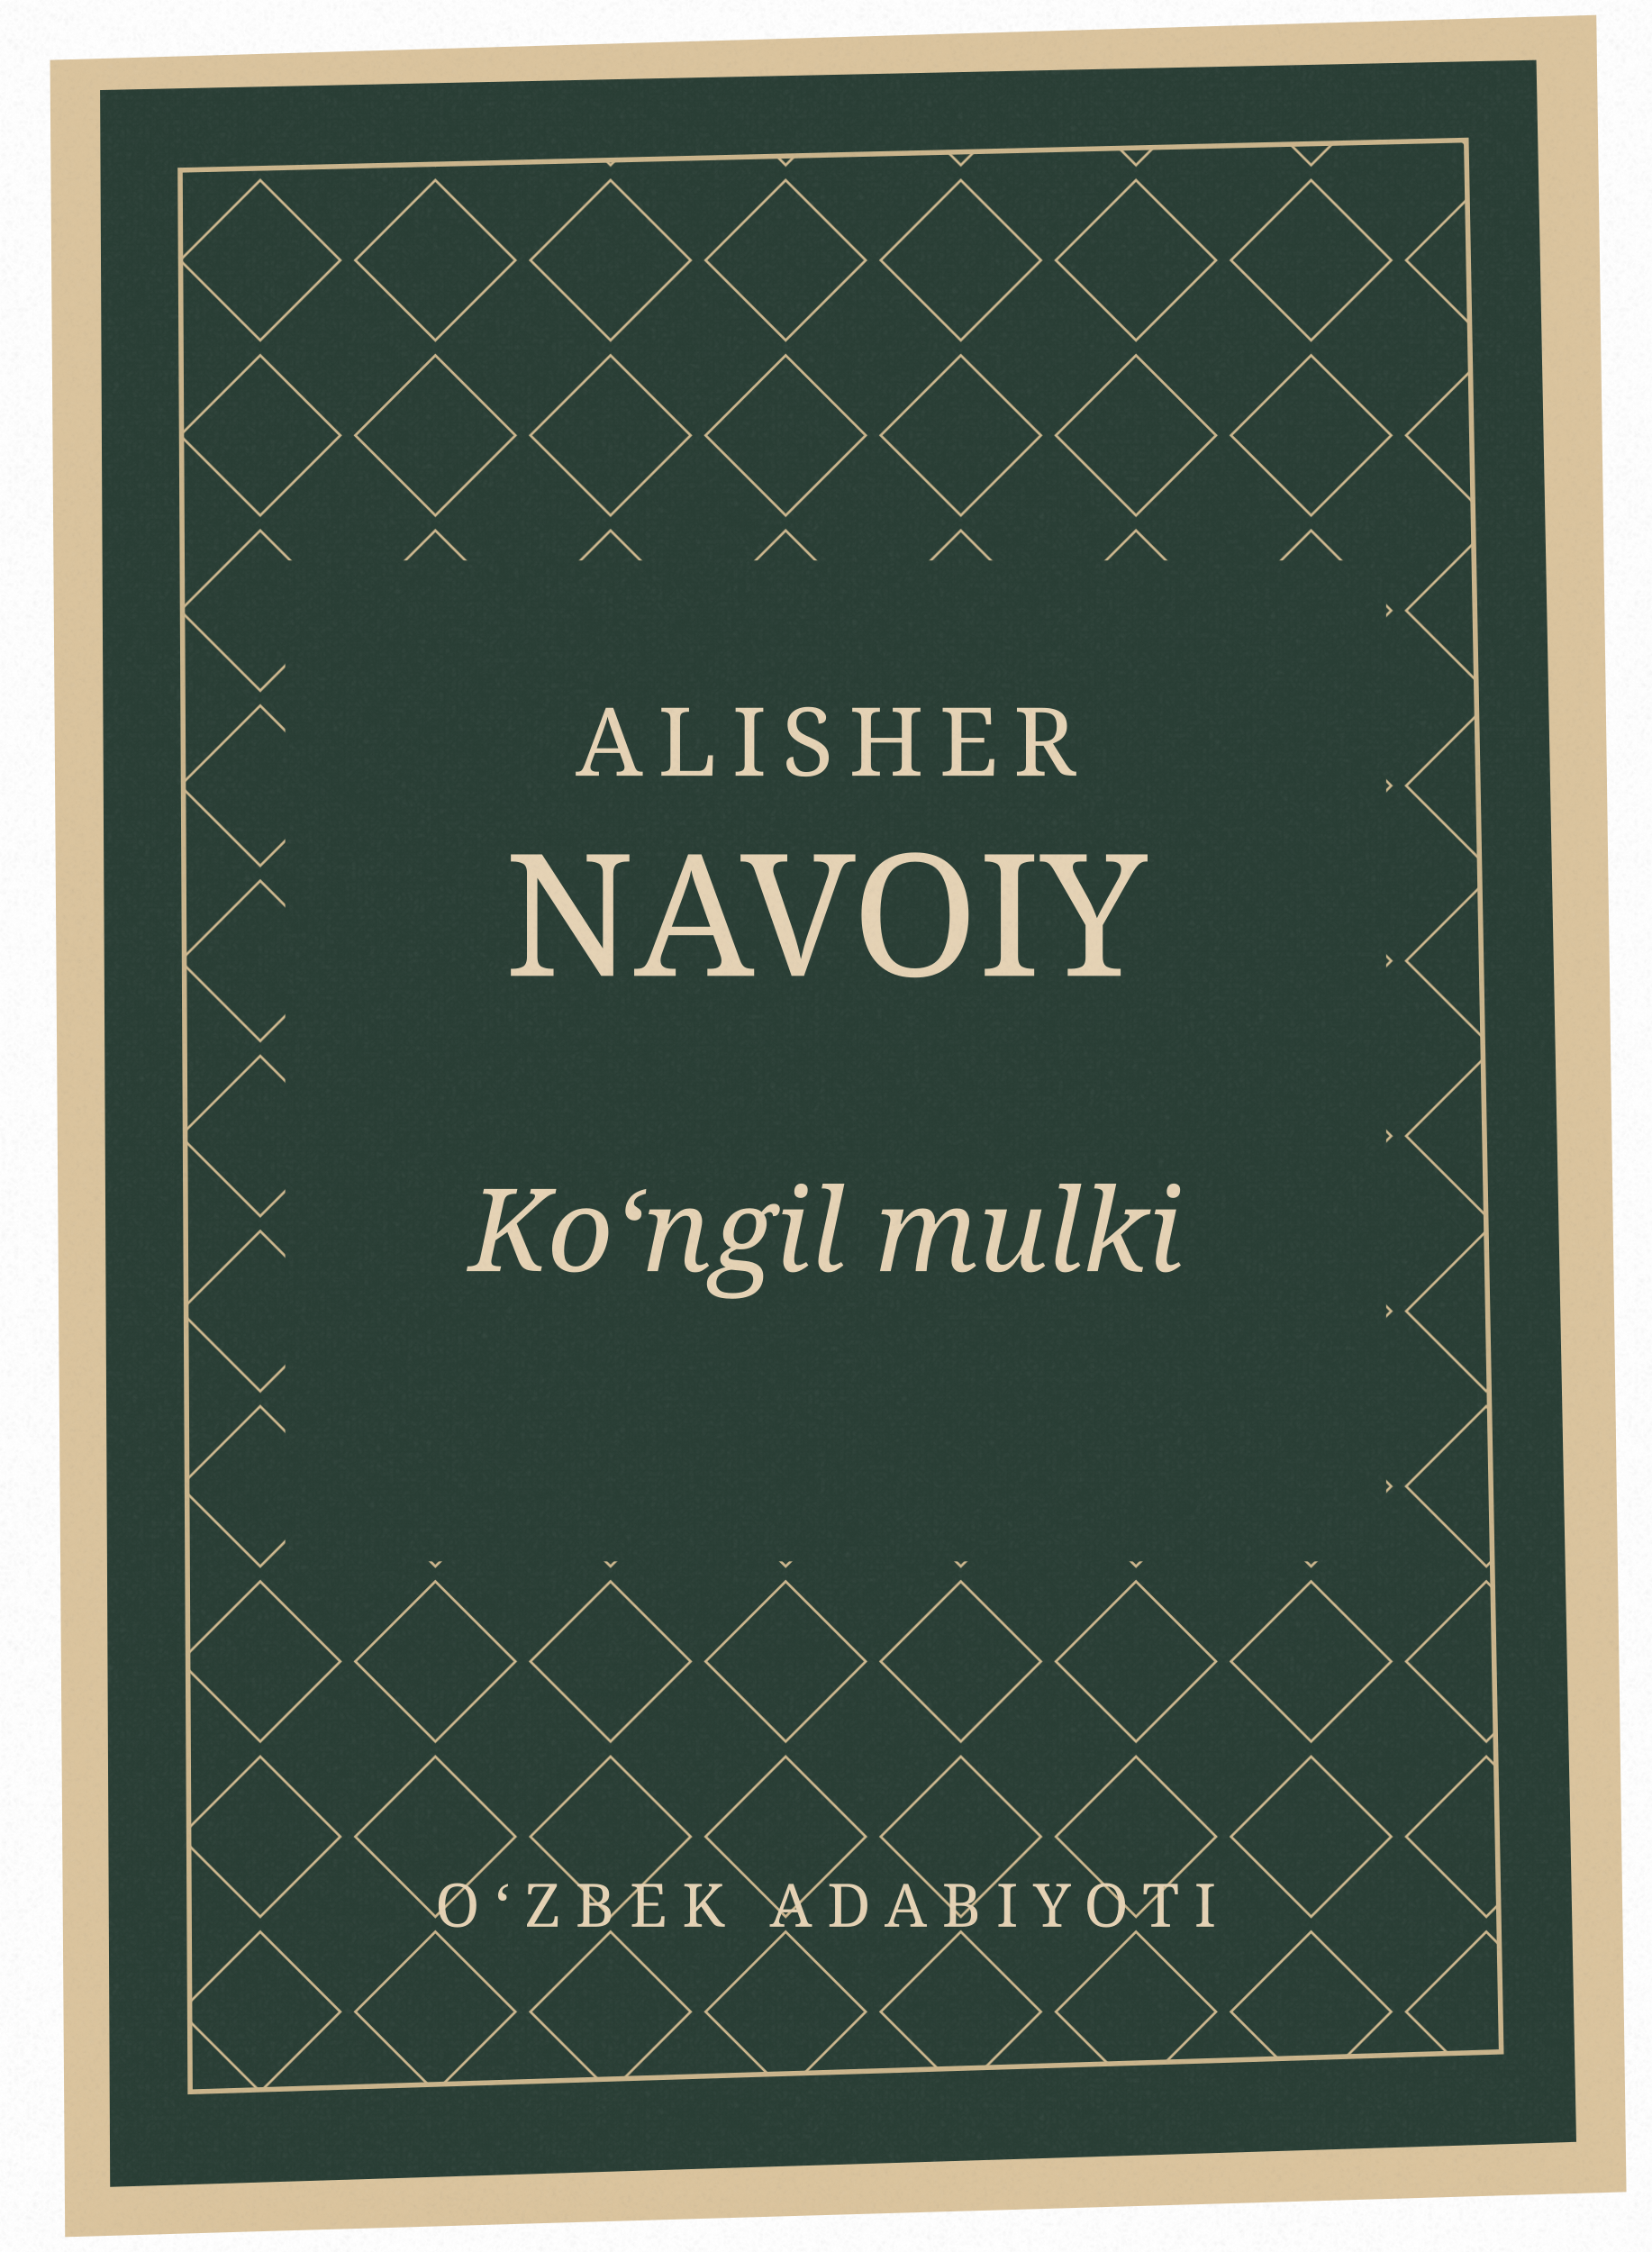
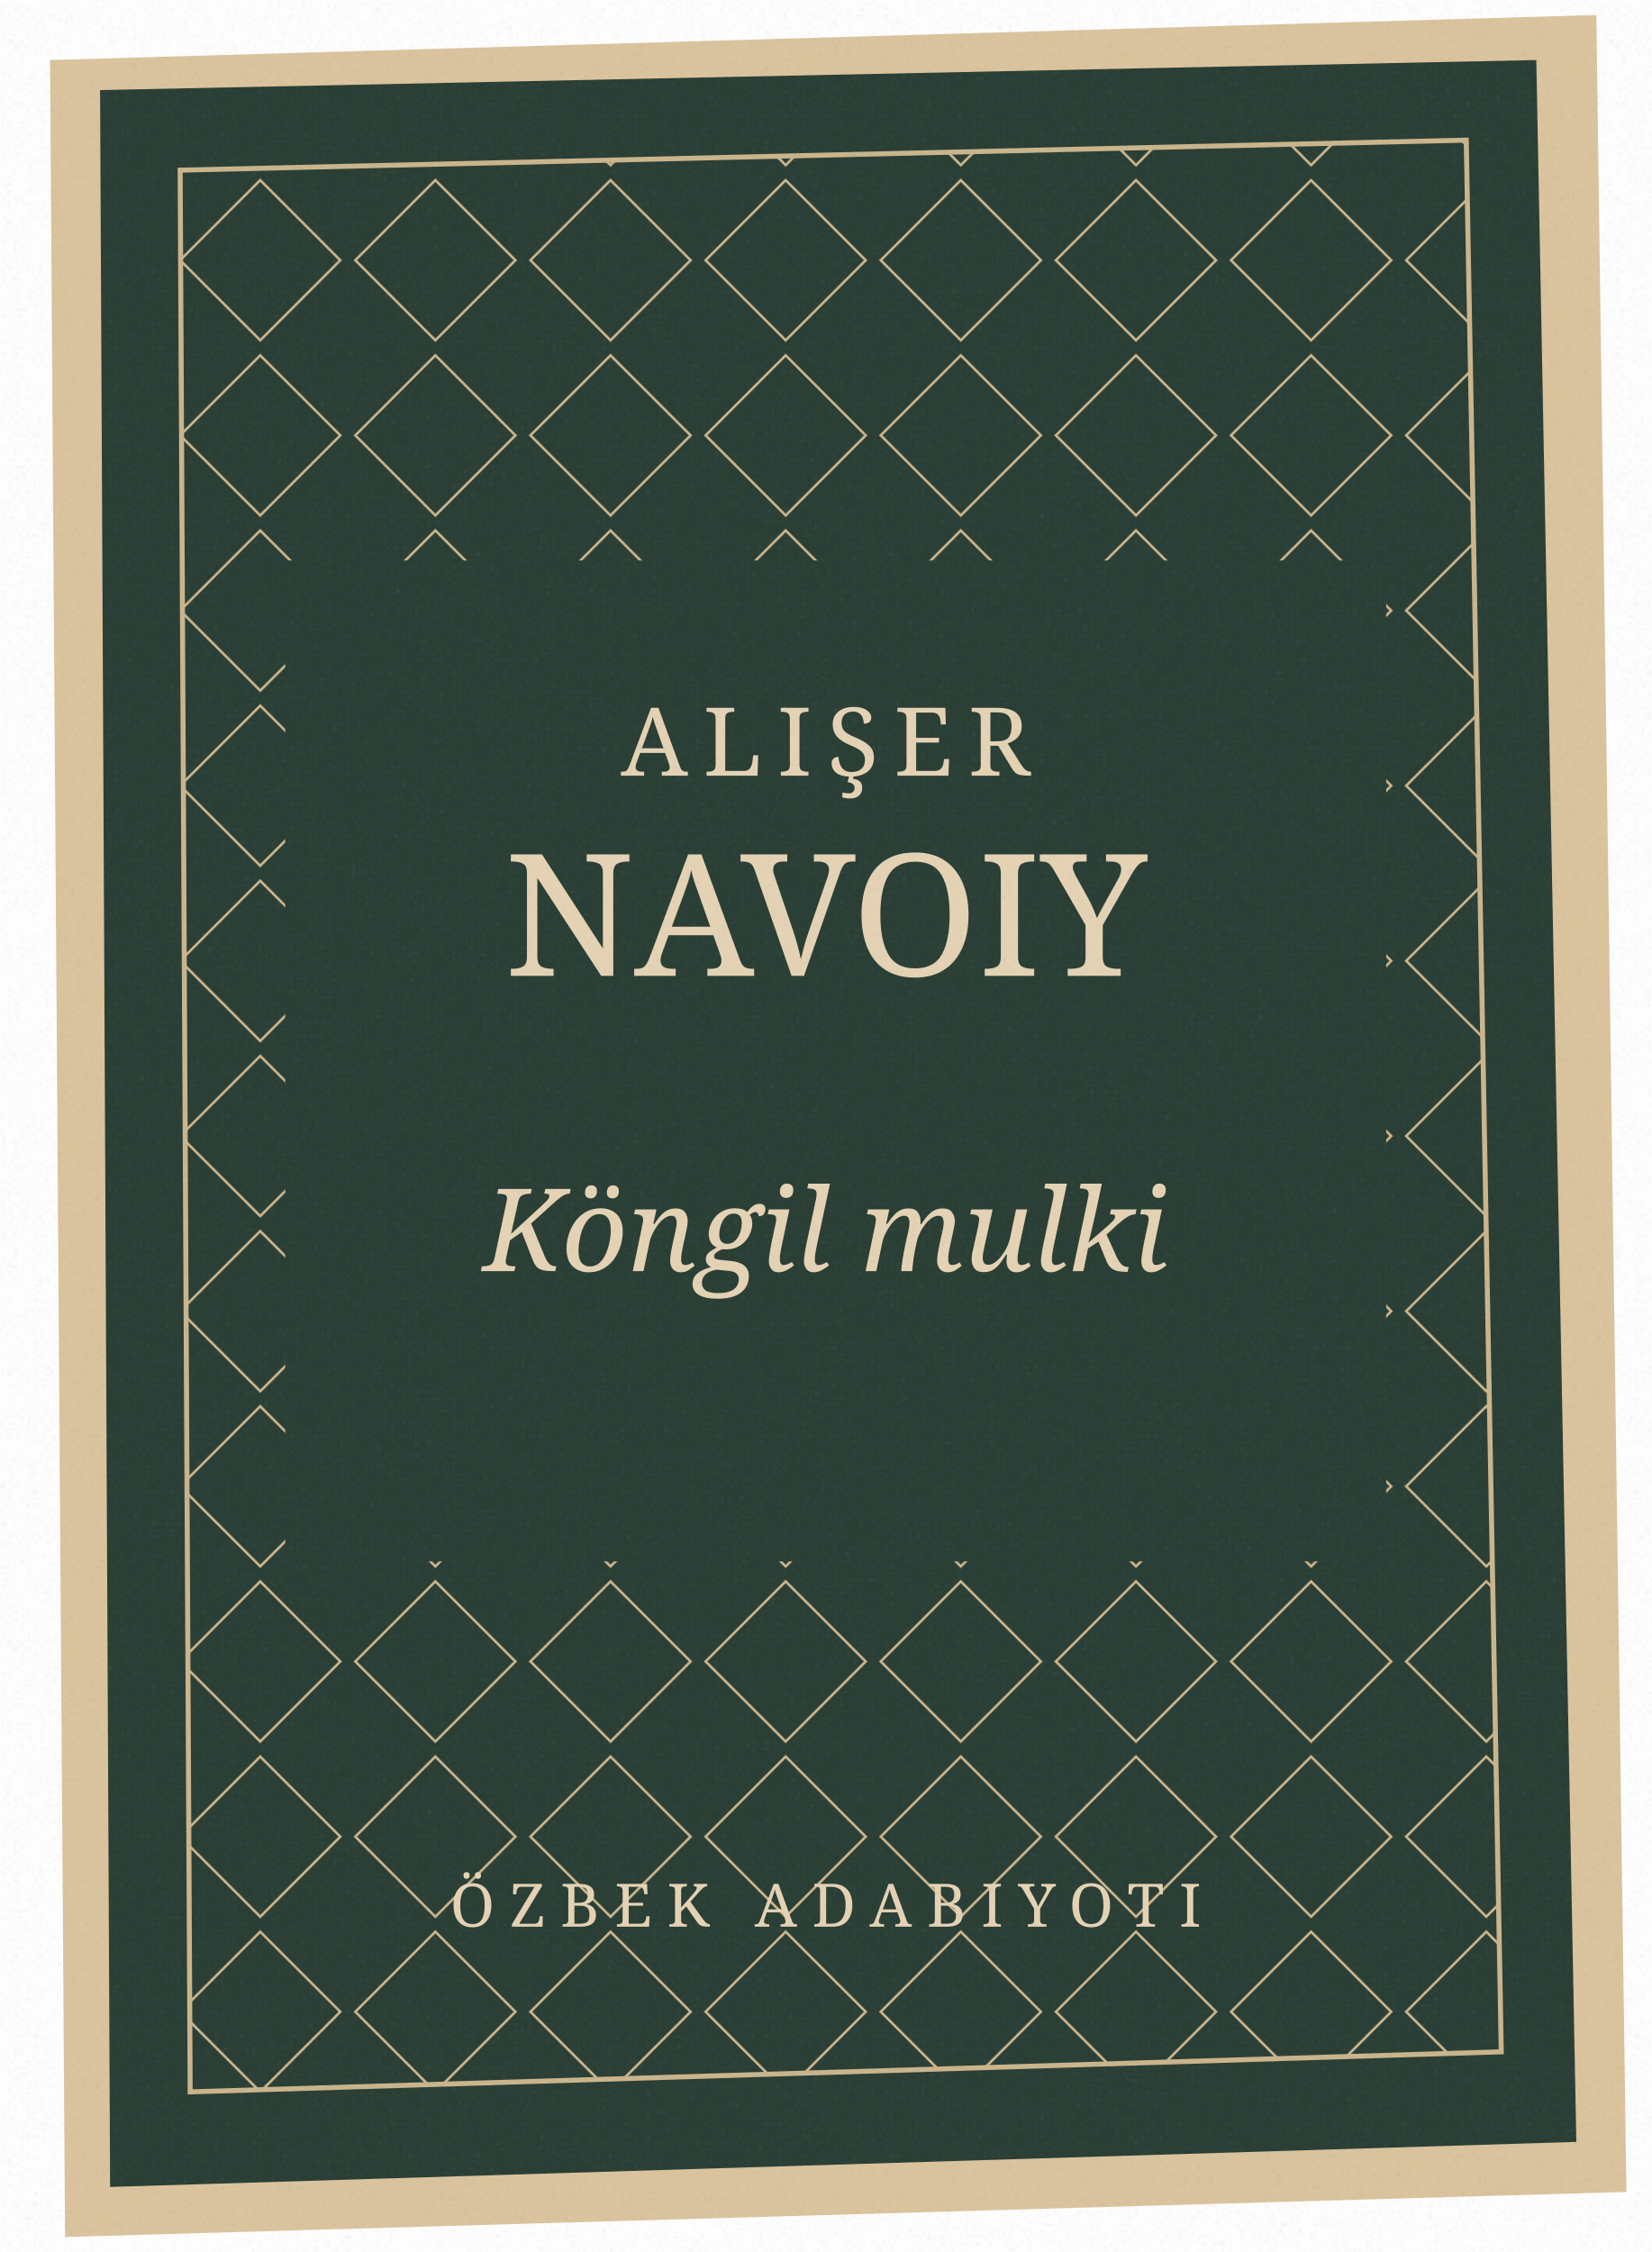
<svg xmlns="http://www.w3.org/2000/svg" viewBox="0 0 330 450">
  <defs>
    <pattern id="p" width="35" height="35" patternUnits="userSpaceOnUse">
      <path d="M17 1L33 17 17 33 1 17Z" fill="none" stroke="#cbb58c" stroke-width=".5" />
    </pattern>
    <filter id="n">
      <feTurbulence baseFrequency=".8" numOctaves="3" />
      <feColorMatrix type="saturate" values="0" />
    </filter>
  </defs>
  <path d="M10 12L319 3 325 438 13 447Z" fill="#dbc49d" />
  <path d="M20 18L307 12 315 428 22 437Z" fill="#283d34" />
  <path d="M36 34L293 28 300 410 38 418Z" fill="url(#p)" stroke="#cbb58c" />
  <rect x="57" y="112" width="220" height="200" fill="#283d34" />
  <g fill="#e6d3b5" text-anchor="middle" font-family="Georgia,serif">
-     <text x="165" y="155" font-size="19" letter-spacing="3">ALISHER</text>
+     <text x="165" y="155" font-size="19" letter-spacing="3">ALIŞER</text>
    <text x="165" y="195" font-size="34">NAVOIY</text>
-     <text x="165" y="254" font-size="23" font-style="italic">Ko‘ngil mulki</text>
-     <text x="165" y="385" font-size="12" letter-spacing="3">O‘ZBEK ADABIYOTI</text>
+     <text x="165" y="254" font-size="23" font-style="italic">Köngil mulki</text>
+     <text x="165" y="385" font-size="12" letter-spacing="3">ÖZBEK ADABIYOTI</text>
  </g>
  <rect x="15" y="10" width="303" height="427" filter="url(#n)" opacity=".09" />
</svg>
